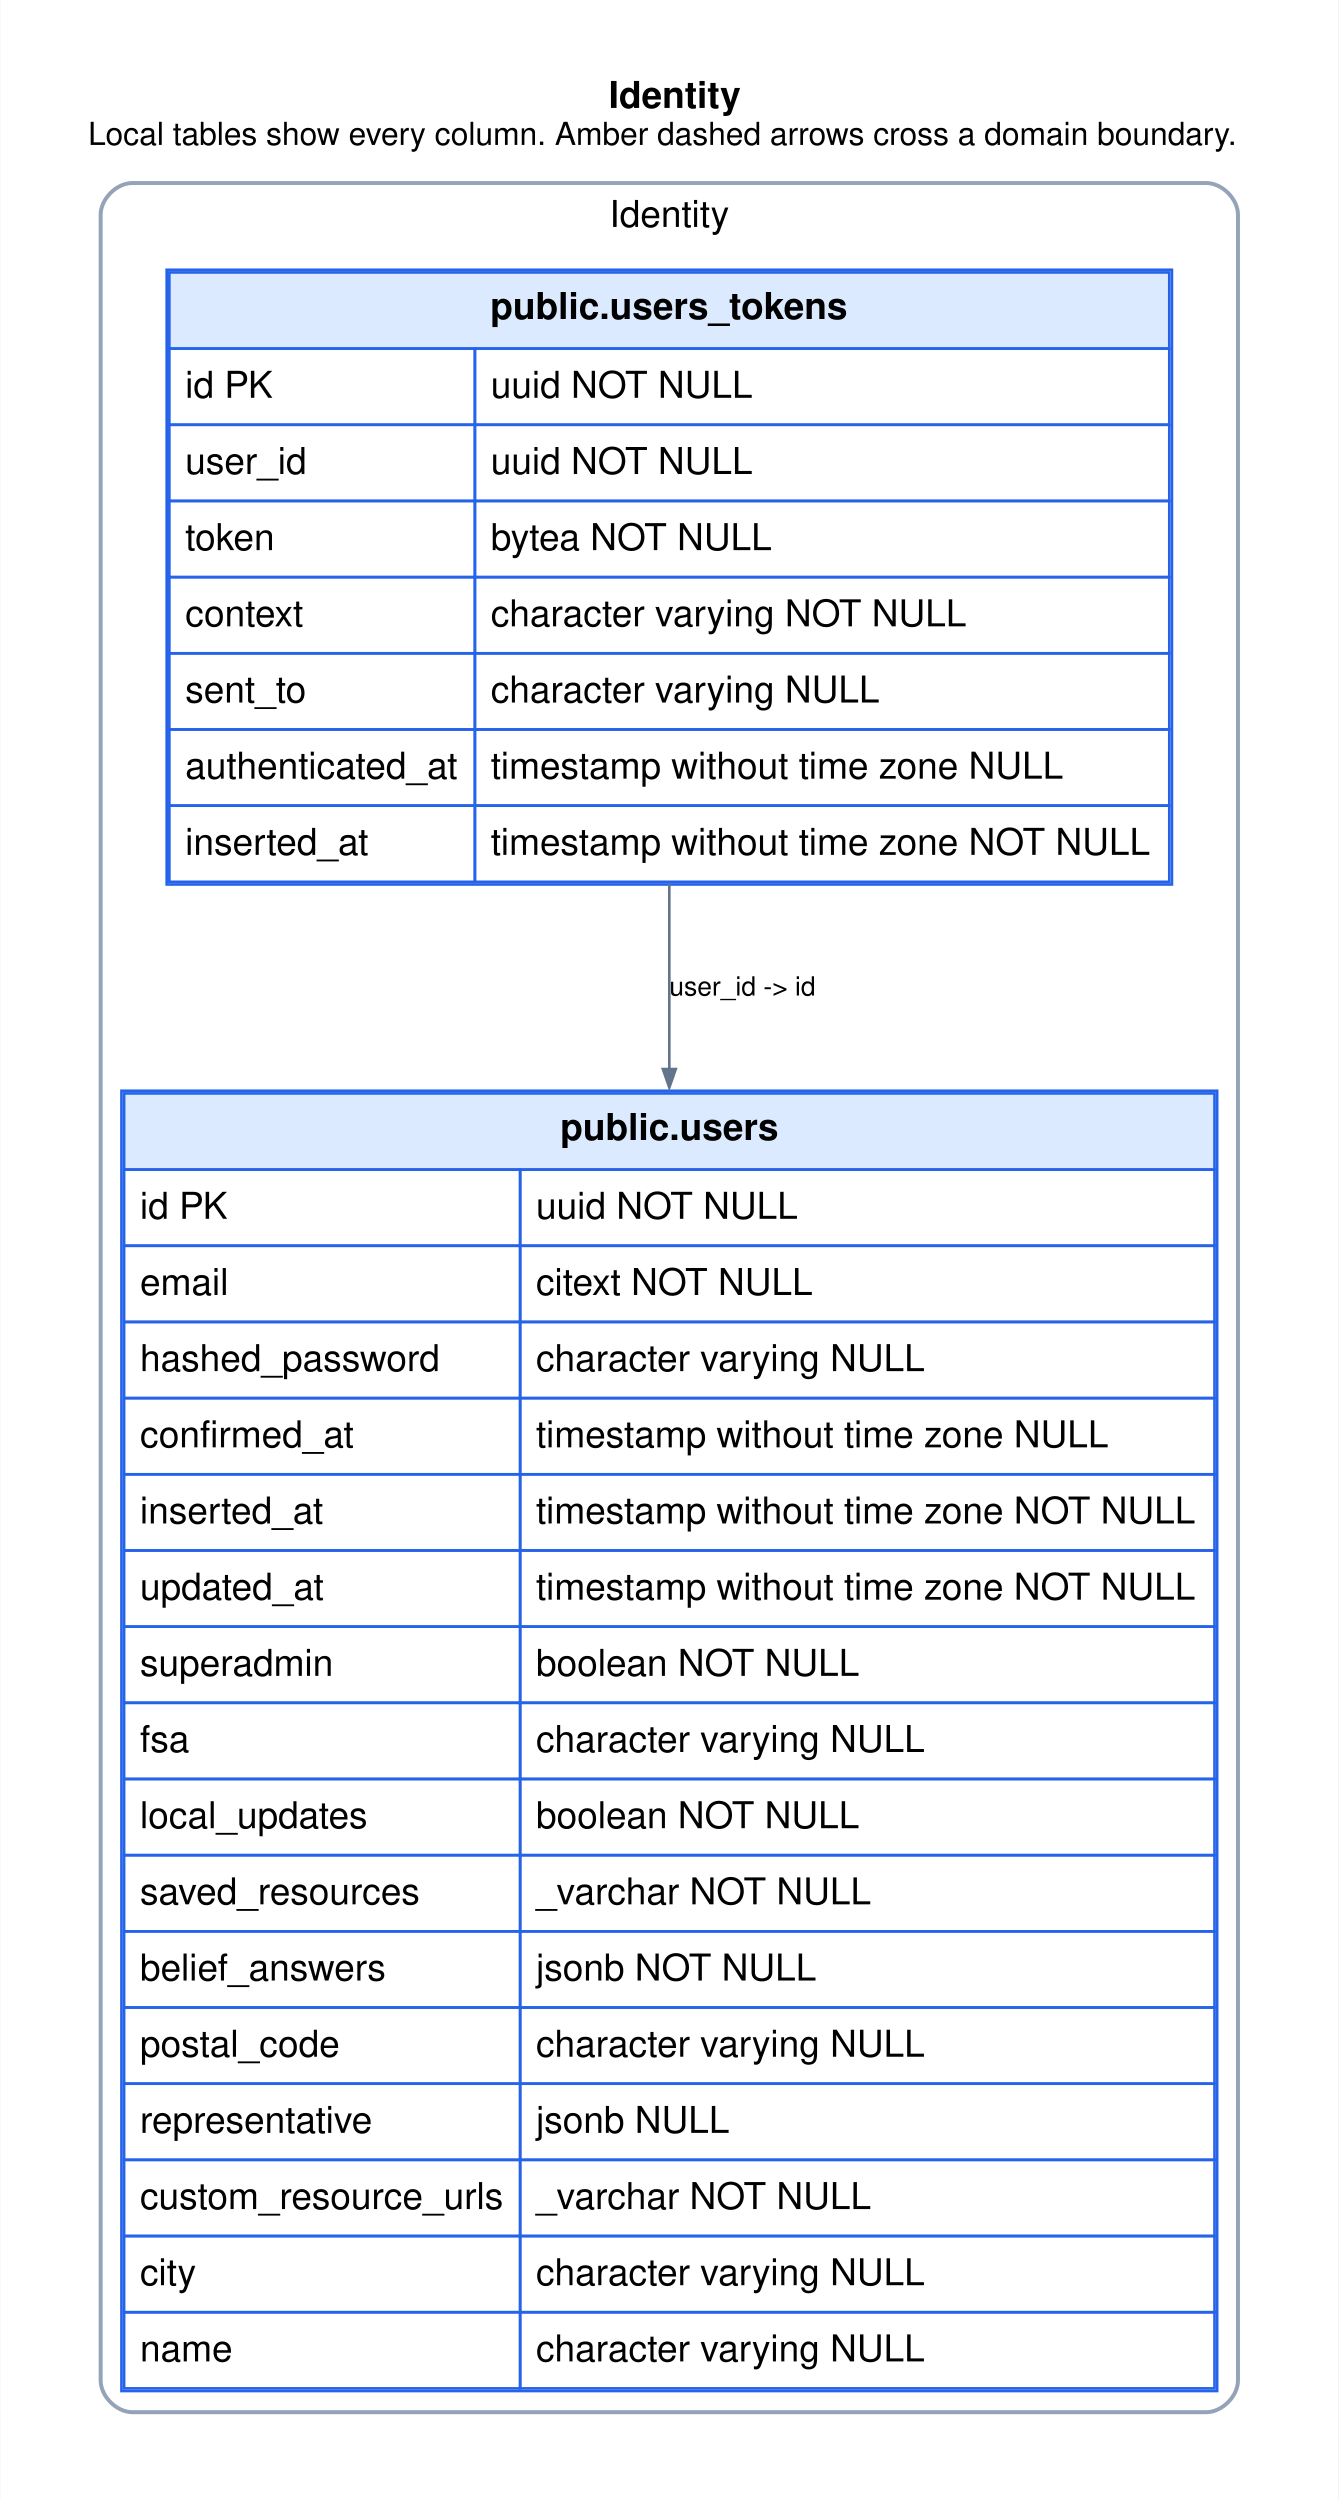
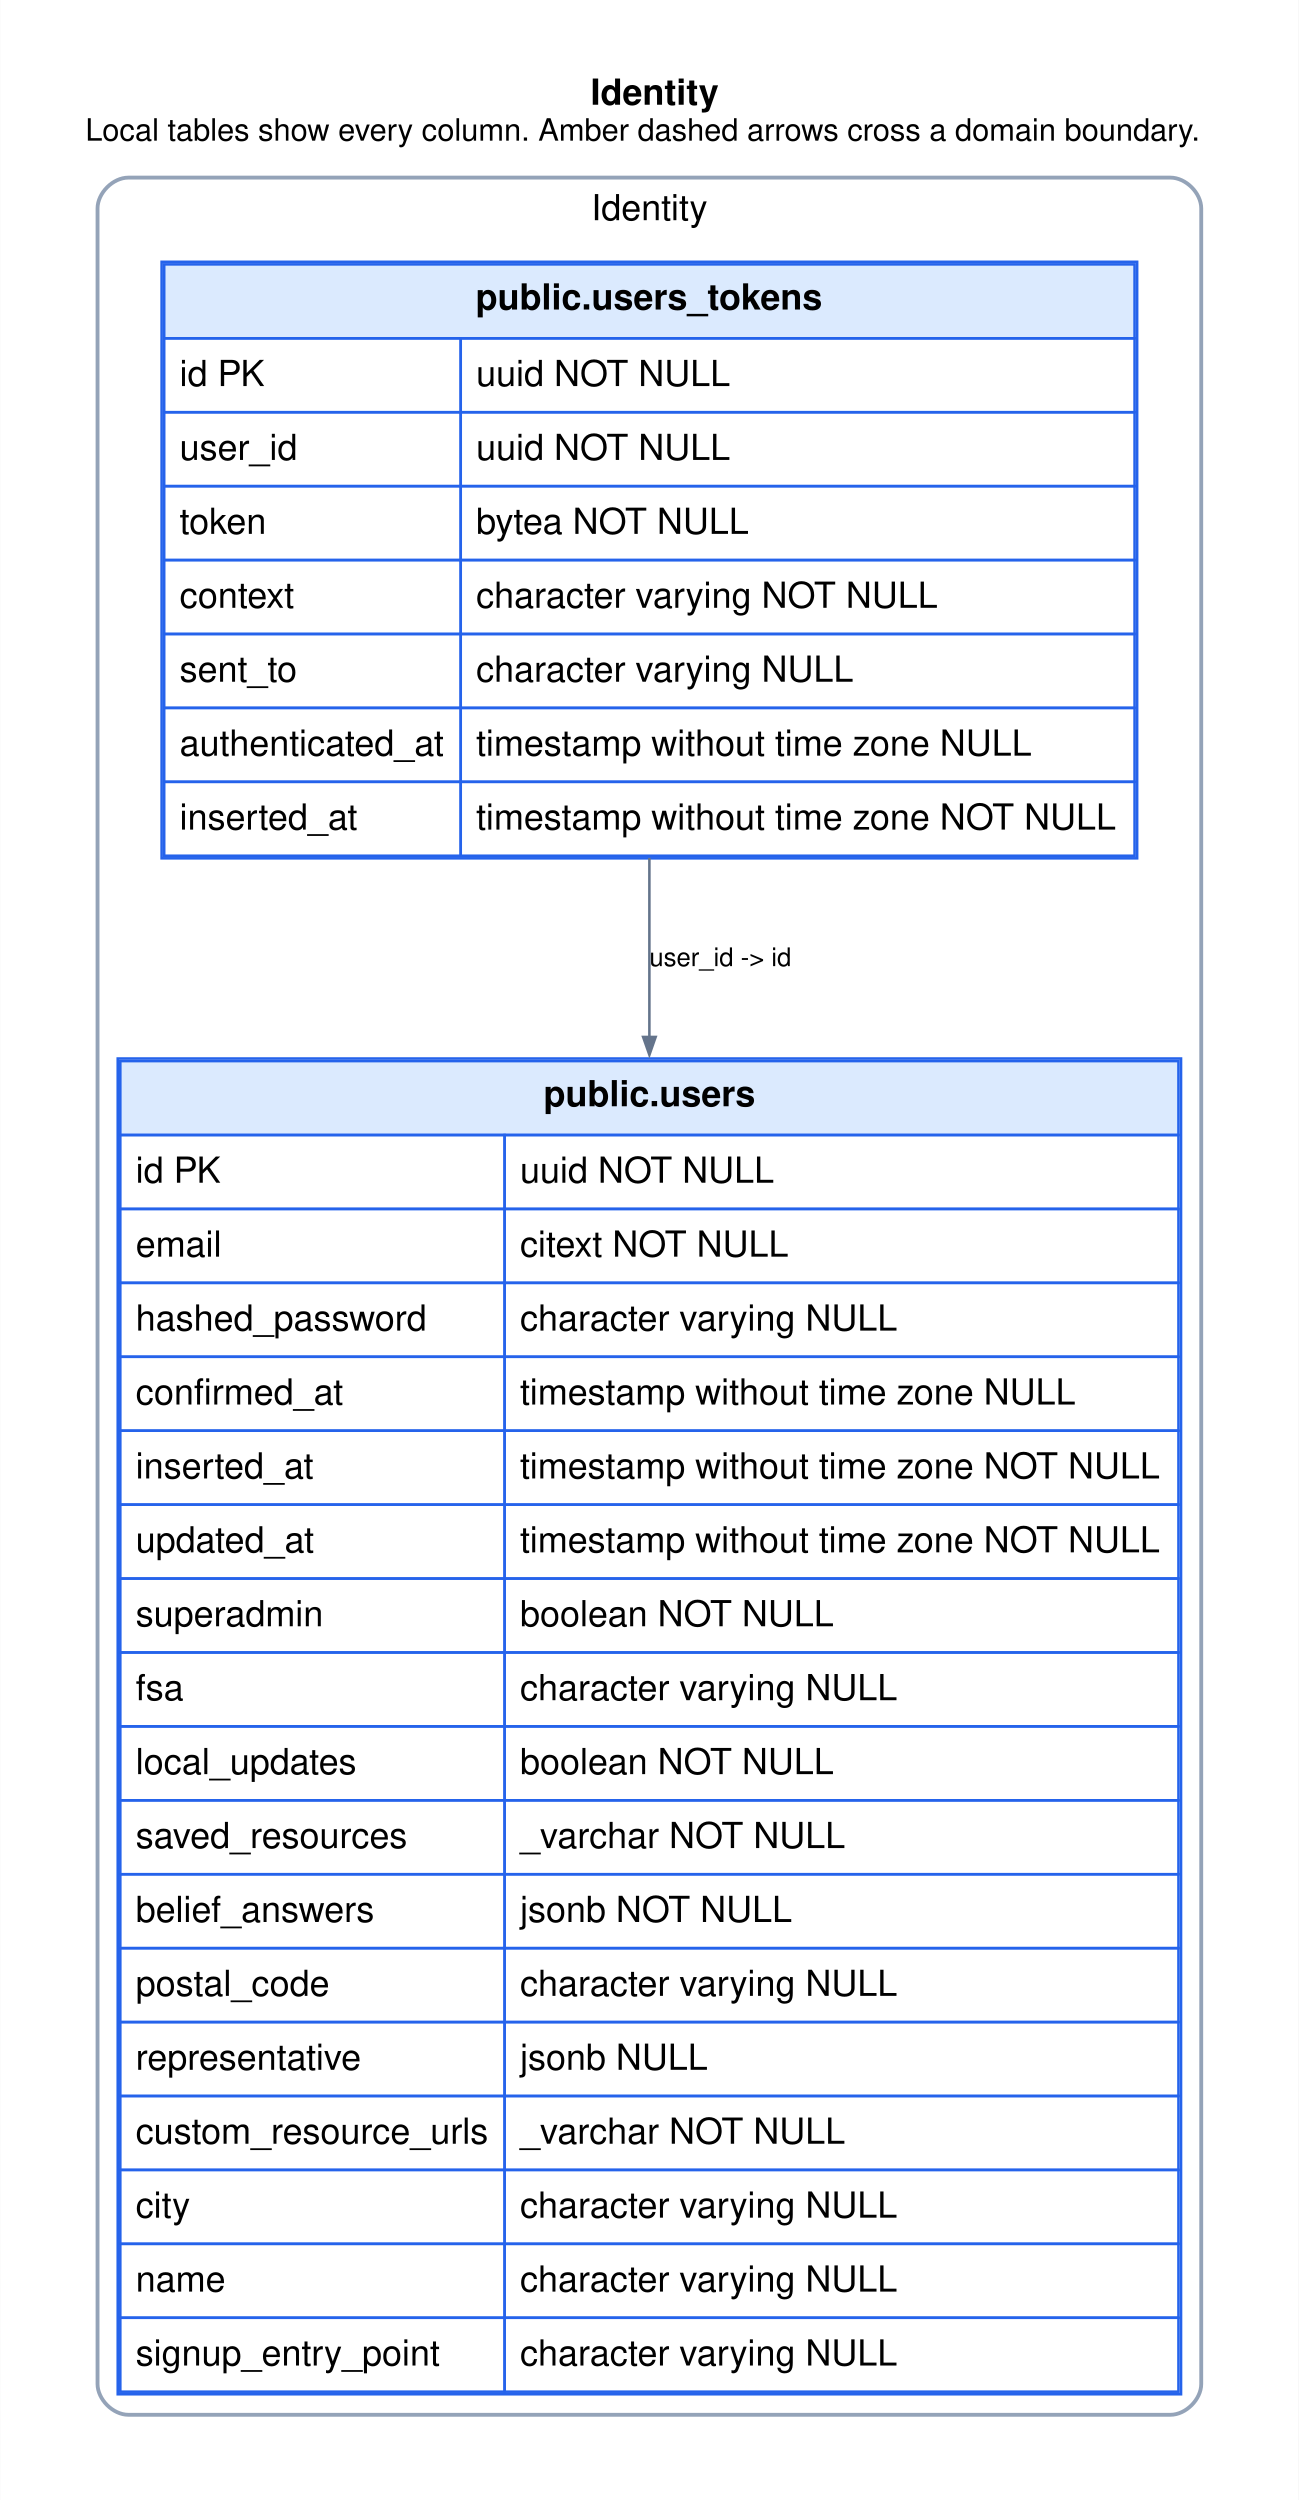
- <svg xmlns="http://www.w3.org/2000/svg" width="506pt" height="945pt" viewBox="0.00 0.00 505.84 945.20">
-   <g id="graph0" class="graph" transform="scale(1 1) rotate(0) translate(25.2 920)">
-     <polygon fill="white" stroke="none" points="-25.2,25.2 -25.2,-920 480.64,-920 480.64,25.2 -25.2,25.2" />
-     <text text-anchor="start" x="200.89" y="-879.2" font-family="Helvetica,sans-Serif" font-size="14.00"> </text>
-     <text text-anchor="start" x="204.78" y="-879.2" font-family="Helvetica,sans-Serif" font-weight="bold" font-size="14.00">Identity</text>
-     <text text-anchor="start" x="8" y="-865.2" font-family="Helvetica,sans-Serif" font-size="12.00">Local tables show every column. Amber dashed arrows cross a domain boundary.</text>
-     <text text-anchor="start" x="443.55" y="-865.2" font-family="Helvetica,sans-Serif" font-size="14.00"> </text>
+ <svg xmlns="http://www.w3.org/2000/svg" width="506pt" height="974pt" viewBox="0.00 0.00 505.84 974.00">
+   <g id="graph0" class="graph" transform="scale(1 1) rotate(0) translate(25.2 948.8)">
+     <polygon fill="white" stroke="none" points="-25.2,25.2 -25.2,-948.8 480.64,-948.8 480.64,25.2 -25.2,25.2" />
+     <text text-anchor="start" x="200.89" y="-908" font-family="Helvetica,sans-Serif" font-size="14.00"> </text>
+     <text text-anchor="start" x="204.78" y="-908" font-family="Helvetica,sans-Serif" font-weight="bold" font-size="14.00">Identity</text>
+     <text text-anchor="start" x="8" y="-894" font-family="Helvetica,sans-Serif" font-size="12.00">Local tables show every column. Amber dashed arrows cross a domain boundary.</text>
+     <text text-anchor="start" x="443.55" y="-894" font-family="Helvetica,sans-Serif" font-size="14.00"> </text>
    <g id="clust1" class="cluster">
-       <path fill="white" stroke="#94a3b8" stroke-width="1.5" d="M24.72,-8C24.72,-8 430.72,-8 430.72,-8 436.72,-8 442.72,-14 442.72,-20 442.72,-20 442.72,-838.8 442.72,-838.8 442.72,-844.8 436.72,-850.8 430.72,-850.8 430.72,-850.8 24.72,-850.8 24.72,-850.8 18.72,-850.8 12.72,-844.8 12.72,-838.8 12.72,-838.8 12.72,-20 12.72,-20 12.72,-14 18.72,-8 24.72,-8" />
-       <text text-anchor="middle" x="227.72" y="-834.2" font-family="Helvetica,sans-Serif" font-size="14.00">Identity</text>
+       <path fill="white" stroke="#94a3b8" stroke-width="1.5" d="M24.72,-8C24.72,-8 430.72,-8 430.72,-8 436.72,-8 442.72,-14 442.72,-20 442.72,-20 442.72,-867.6 442.72,-867.6 442.72,-873.6 436.72,-879.6 430.72,-879.6 430.72,-879.6 24.72,-879.6 24.72,-879.6 18.72,-879.6 12.72,-873.6 12.72,-867.6 12.72,-867.6 12.72,-20 12.72,-20 12.72,-14 18.72,-8 24.72,-8" />
+       <text text-anchor="middle" x="227.72" y="-863" font-family="Helvetica,sans-Serif" font-size="14.00">Identity</text>
    </g>
    <g id="node1" class="node">
-       <polygon fill="#dbeafe" stroke="none" points="21.59,-477.8 21.59,-506.6 433.85,-506.6 433.85,-477.8 21.59,-477.8" />
-       <polygon fill="none" stroke="#2563eb" points="21.59,-477.8 21.59,-506.6 433.85,-506.6 433.85,-477.8 21.59,-477.8" />
-       <text text-anchor="start" x="186.49" y="-489" font-family="Helvetica,sans-Serif" font-weight="bold" font-size="14.00">public.users</text>
+       <polygon fill="#dbeafe" stroke="none" points="21.59,-506.6 21.59,-535.4 433.85,-535.4 433.85,-506.6 21.59,-506.6" />
+       <polygon fill="none" stroke="#2563eb" points="21.59,-506.6 21.59,-535.4 433.85,-535.4 433.85,-506.6 21.59,-506.6" />
+       <text text-anchor="start" x="186.49" y="-517.8" font-family="Helvetica,sans-Serif" font-weight="bold" font-size="14.00">public.users</text>
+       <polygon fill="none" stroke="#2563eb" points="21.59,-477.8 21.59,-506.6 171.32,-506.6 171.32,-477.8 21.59,-477.8" />
+       <text text-anchor="start" x="27.59" y="-488" font-family="Helvetica,sans-Serif" font-size="14.00">id PK</text>
+       <polygon fill="none" stroke="#2563eb" points="171.32,-477.8 171.32,-506.6 433.85,-506.6 433.85,-477.8 171.32,-477.8" />
+       <text text-anchor="start" x="177.32" y="-488" font-family="Helvetica,sans-Serif" font-size="14.00">uuid NOT NULL</text>
      <polygon fill="none" stroke="#2563eb" points="21.59,-449 21.59,-477.8 171.32,-477.8 171.32,-449 21.59,-449" />
-       <text text-anchor="start" x="27.59" y="-459.2" font-family="Helvetica,sans-Serif" font-size="14.00">id PK</text>
+       <text text-anchor="start" x="27.59" y="-459.2" font-family="Helvetica,sans-Serif" font-size="14.00">email</text>
      <polygon fill="none" stroke="#2563eb" points="171.32,-449 171.32,-477.8 433.85,-477.8 433.85,-449 171.32,-449" />
-       <text text-anchor="start" x="177.32" y="-459.2" font-family="Helvetica,sans-Serif" font-size="14.00">uuid NOT NULL</text>
+       <text text-anchor="start" x="177.32" y="-459.2" font-family="Helvetica,sans-Serif" font-size="14.00">citext NOT NULL</text>
      <polygon fill="none" stroke="#2563eb" points="21.59,-420.2 21.59,-449 171.32,-449 171.32,-420.2 21.59,-420.2" />
-       <text text-anchor="start" x="27.59" y="-430.4" font-family="Helvetica,sans-Serif" font-size="14.00">email</text>
+       <text text-anchor="start" x="27.59" y="-430.4" font-family="Helvetica,sans-Serif" font-size="14.00">hashed_password</text>
      <polygon fill="none" stroke="#2563eb" points="171.32,-420.2 171.32,-449 433.85,-449 433.85,-420.2 171.32,-420.2" />
-       <text text-anchor="start" x="177.32" y="-430.4" font-family="Helvetica,sans-Serif" font-size="14.00">citext NOT NULL</text>
+       <text text-anchor="start" x="177.32" y="-430.4" font-family="Helvetica,sans-Serif" font-size="14.00">character varying NULL</text>
      <polygon fill="none" stroke="#2563eb" points="21.59,-391.4 21.59,-420.2 171.32,-420.2 171.32,-391.4 21.59,-391.4" />
-       <text text-anchor="start" x="27.59" y="-401.6" font-family="Helvetica,sans-Serif" font-size="14.00">hashed_password</text>
+       <text text-anchor="start" x="27.59" y="-401.6" font-family="Helvetica,sans-Serif" font-size="14.00">confirmed_at</text>
      <polygon fill="none" stroke="#2563eb" points="171.32,-391.4 171.32,-420.2 433.85,-420.2 433.85,-391.4 171.32,-391.4" />
-       <text text-anchor="start" x="177.32" y="-401.6" font-family="Helvetica,sans-Serif" font-size="14.00">character varying NULL</text>
+       <text text-anchor="start" x="177.32" y="-401.6" font-family="Helvetica,sans-Serif" font-size="14.00">timestamp without time zone NULL</text>
      <polygon fill="none" stroke="#2563eb" points="21.59,-362.6 21.59,-391.4 171.32,-391.4 171.32,-362.6 21.59,-362.6" />
-       <text text-anchor="start" x="27.59" y="-372.8" font-family="Helvetica,sans-Serif" font-size="14.00">confirmed_at</text>
+       <text text-anchor="start" x="27.59" y="-372.8" font-family="Helvetica,sans-Serif" font-size="14.00">inserted_at</text>
      <polygon fill="none" stroke="#2563eb" points="171.32,-362.6 171.32,-391.4 433.85,-391.4 433.85,-362.6 171.32,-362.6" />
-       <text text-anchor="start" x="177.32" y="-372.8" font-family="Helvetica,sans-Serif" font-size="14.00">timestamp without time zone NULL</text>
+       <text text-anchor="start" x="177.32" y="-372.8" font-family="Helvetica,sans-Serif" font-size="14.00">timestamp without time zone NOT NULL</text>
      <polygon fill="none" stroke="#2563eb" points="21.59,-333.8 21.59,-362.6 171.32,-362.6 171.32,-333.8 21.59,-333.8" />
-       <text text-anchor="start" x="27.59" y="-344" font-family="Helvetica,sans-Serif" font-size="14.00">inserted_at</text>
+       <text text-anchor="start" x="27.59" y="-344" font-family="Helvetica,sans-Serif" font-size="14.00">updated_at</text>
      <polygon fill="none" stroke="#2563eb" points="171.32,-333.8 171.32,-362.6 433.85,-362.6 433.85,-333.8 171.32,-333.8" />
      <text text-anchor="start" x="177.32" y="-344" font-family="Helvetica,sans-Serif" font-size="14.00">timestamp without time zone NOT NULL</text>
      <polygon fill="none" stroke="#2563eb" points="21.59,-305 21.59,-333.8 171.32,-333.8 171.32,-305 21.59,-305" />
-       <text text-anchor="start" x="27.59" y="-315.2" font-family="Helvetica,sans-Serif" font-size="14.00">updated_at</text>
+       <text text-anchor="start" x="27.59" y="-315.2" font-family="Helvetica,sans-Serif" font-size="14.00">superadmin</text>
      <polygon fill="none" stroke="#2563eb" points="171.32,-305 171.32,-333.8 433.85,-333.8 433.85,-305 171.32,-305" />
-       <text text-anchor="start" x="177.32" y="-315.2" font-family="Helvetica,sans-Serif" font-size="14.00">timestamp without time zone NOT NULL</text>
+       <text text-anchor="start" x="177.32" y="-315.2" font-family="Helvetica,sans-Serif" font-size="14.00">boolean NOT NULL</text>
      <polygon fill="none" stroke="#2563eb" points="21.59,-276.2 21.59,-305 171.32,-305 171.32,-276.2 21.59,-276.2" />
-       <text text-anchor="start" x="27.59" y="-286.4" font-family="Helvetica,sans-Serif" font-size="14.00">superadmin</text>
+       <text text-anchor="start" x="27.59" y="-286.4" font-family="Helvetica,sans-Serif" font-size="14.00">fsa</text>
      <polygon fill="none" stroke="#2563eb" points="171.32,-276.2 171.32,-305 433.85,-305 433.85,-276.2 171.32,-276.2" />
-       <text text-anchor="start" x="177.32" y="-286.4" font-family="Helvetica,sans-Serif" font-size="14.00">boolean NOT NULL</text>
+       <text text-anchor="start" x="177.32" y="-286.4" font-family="Helvetica,sans-Serif" font-size="14.00">character varying NULL</text>
      <polygon fill="none" stroke="#2563eb" points="21.59,-247.4 21.59,-276.2 171.32,-276.2 171.32,-247.4 21.59,-247.4" />
-       <text text-anchor="start" x="27.59" y="-257.6" font-family="Helvetica,sans-Serif" font-size="14.00">fsa</text>
+       <text text-anchor="start" x="27.59" y="-257.6" font-family="Helvetica,sans-Serif" font-size="14.00">local_updates</text>
      <polygon fill="none" stroke="#2563eb" points="171.32,-247.4 171.32,-276.2 433.85,-276.2 433.85,-247.4 171.32,-247.4" />
-       <text text-anchor="start" x="177.32" y="-257.6" font-family="Helvetica,sans-Serif" font-size="14.00">character varying NULL</text>
+       <text text-anchor="start" x="177.32" y="-257.6" font-family="Helvetica,sans-Serif" font-size="14.00">boolean NOT NULL</text>
      <polygon fill="none" stroke="#2563eb" points="21.59,-218.6 21.59,-247.4 171.32,-247.4 171.32,-218.6 21.59,-218.6" />
-       <text text-anchor="start" x="27.59" y="-228.8" font-family="Helvetica,sans-Serif" font-size="14.00">local_updates</text>
+       <text text-anchor="start" x="27.59" y="-228.8" font-family="Helvetica,sans-Serif" font-size="14.00">saved_resources</text>
      <polygon fill="none" stroke="#2563eb" points="171.32,-218.6 171.32,-247.4 433.85,-247.4 433.85,-218.6 171.32,-218.6" />
-       <text text-anchor="start" x="177.32" y="-228.8" font-family="Helvetica,sans-Serif" font-size="14.00">boolean NOT NULL</text>
+       <text text-anchor="start" x="177.32" y="-228.8" font-family="Helvetica,sans-Serif" font-size="14.00">_varchar NOT NULL</text>
      <polygon fill="none" stroke="#2563eb" points="21.59,-189.8 21.59,-218.6 171.32,-218.6 171.32,-189.8 21.59,-189.8" />
-       <text text-anchor="start" x="27.59" y="-200" font-family="Helvetica,sans-Serif" font-size="14.00">saved_resources</text>
+       <text text-anchor="start" x="27.59" y="-200" font-family="Helvetica,sans-Serif" font-size="14.00">belief_answers</text>
      <polygon fill="none" stroke="#2563eb" points="171.32,-189.8 171.32,-218.6 433.85,-218.6 433.85,-189.8 171.32,-189.8" />
-       <text text-anchor="start" x="177.32" y="-200" font-family="Helvetica,sans-Serif" font-size="14.00">_varchar NOT NULL</text>
+       <text text-anchor="start" x="177.32" y="-200" font-family="Helvetica,sans-Serif" font-size="14.00">jsonb NOT NULL</text>
      <polygon fill="none" stroke="#2563eb" points="21.59,-161 21.59,-189.8 171.32,-189.8 171.32,-161 21.59,-161" />
-       <text text-anchor="start" x="27.59" y="-171.2" font-family="Helvetica,sans-Serif" font-size="14.00">belief_answers</text>
+       <text text-anchor="start" x="27.59" y="-171.2" font-family="Helvetica,sans-Serif" font-size="14.00">postal_code</text>
      <polygon fill="none" stroke="#2563eb" points="171.32,-161 171.32,-189.8 433.85,-189.8 433.85,-161 171.32,-161" />
-       <text text-anchor="start" x="177.32" y="-171.2" font-family="Helvetica,sans-Serif" font-size="14.00">jsonb NOT NULL</text>
+       <text text-anchor="start" x="177.32" y="-171.2" font-family="Helvetica,sans-Serif" font-size="14.00">character varying NULL</text>
      <polygon fill="none" stroke="#2563eb" points="21.59,-132.2 21.59,-161 171.32,-161 171.32,-132.2 21.59,-132.2" />
-       <text text-anchor="start" x="27.59" y="-142.4" font-family="Helvetica,sans-Serif" font-size="14.00">postal_code</text>
+       <text text-anchor="start" x="27.59" y="-142.4" font-family="Helvetica,sans-Serif" font-size="14.00">representative</text>
      <polygon fill="none" stroke="#2563eb" points="171.32,-132.2 171.32,-161 433.85,-161 433.85,-132.2 171.32,-132.2" />
-       <text text-anchor="start" x="177.32" y="-142.4" font-family="Helvetica,sans-Serif" font-size="14.00">character varying NULL</text>
+       <text text-anchor="start" x="177.32" y="-142.4" font-family="Helvetica,sans-Serif" font-size="14.00">jsonb NULL</text>
      <polygon fill="none" stroke="#2563eb" points="21.59,-103.4 21.59,-132.2 171.32,-132.2 171.32,-103.4 21.59,-103.4" />
-       <text text-anchor="start" x="27.59" y="-113.6" font-family="Helvetica,sans-Serif" font-size="14.00">representative</text>
+       <text text-anchor="start" x="27.59" y="-113.6" font-family="Helvetica,sans-Serif" font-size="14.00">custom_resource_urls</text>
      <polygon fill="none" stroke="#2563eb" points="171.32,-103.4 171.32,-132.2 433.85,-132.2 433.85,-103.4 171.32,-103.4" />
-       <text text-anchor="start" x="177.32" y="-113.6" font-family="Helvetica,sans-Serif" font-size="14.00">jsonb NULL</text>
+       <text text-anchor="start" x="177.32" y="-113.6" font-family="Helvetica,sans-Serif" font-size="14.00">_varchar NOT NULL</text>
      <polygon fill="none" stroke="#2563eb" points="21.59,-74.6 21.59,-103.4 171.32,-103.4 171.32,-74.6 21.59,-74.6" />
-       <text text-anchor="start" x="27.59" y="-84.8" font-family="Helvetica,sans-Serif" font-size="14.00">custom_resource_urls</text>
+       <text text-anchor="start" x="27.59" y="-84.8" font-family="Helvetica,sans-Serif" font-size="14.00">city</text>
      <polygon fill="none" stroke="#2563eb" points="171.32,-74.6 171.32,-103.4 433.85,-103.4 433.85,-74.6 171.32,-74.6" />
-       <text text-anchor="start" x="177.32" y="-84.8" font-family="Helvetica,sans-Serif" font-size="14.00">_varchar NOT NULL</text>
+       <text text-anchor="start" x="177.32" y="-84.8" font-family="Helvetica,sans-Serif" font-size="14.00">character varying NULL</text>
      <polygon fill="none" stroke="#2563eb" points="21.59,-45.8 21.59,-74.6 171.32,-74.6 171.32,-45.8 21.59,-45.8" />
-       <text text-anchor="start" x="27.59" y="-56" font-family="Helvetica,sans-Serif" font-size="14.00">city</text>
+       <text text-anchor="start" x="27.59" y="-56" font-family="Helvetica,sans-Serif" font-size="14.00">name</text>
      <polygon fill="none" stroke="#2563eb" points="171.32,-45.8 171.32,-74.6 433.85,-74.6 433.85,-45.8 171.32,-45.8" />
      <text text-anchor="start" x="177.32" y="-56" font-family="Helvetica,sans-Serif" font-size="14.00">character varying NULL</text>
      <polygon fill="none" stroke="#2563eb" points="21.59,-17 21.59,-45.8 171.32,-45.8 171.32,-17 21.59,-17" />
-       <text text-anchor="start" x="27.59" y="-27.2" font-family="Helvetica,sans-Serif" font-size="14.00">name</text>
+       <text text-anchor="start" x="27.59" y="-27.2" font-family="Helvetica,sans-Serif" font-size="14.00">signup_entry_point</text>
      <polygon fill="none" stroke="#2563eb" points="171.32,-17 171.32,-45.8 433.85,-45.8 433.85,-17 171.32,-17" />
      <text text-anchor="start" x="177.32" y="-27.2" font-family="Helvetica,sans-Serif" font-size="14.00">character varying NULL</text>
-       <polygon fill="none" stroke="#2563eb" points="20.59,-16 20.59,-507.6 434.85,-507.6 434.85,-16 20.59,-16" />
+       <polygon fill="none" stroke="#2563eb" points="20.59,-16 20.59,-536.4 434.85,-536.4 434.85,-16 20.59,-16" />
    </g>
    <g id="node2" class="node">
-       <polygon fill="#dbeafe" stroke="none" points="38.69,-788.2 38.69,-817 416.75,-817 416.75,-788.2 38.69,-788.2" />
-       <polygon fill="none" stroke="#2563eb" points="38.69,-788.2 38.69,-817 416.75,-817 416.75,-788.2 38.69,-788.2" />
-       <text text-anchor="start" x="160.03" y="-799.4" font-family="Helvetica,sans-Serif" font-weight="bold" font-size="14.00">public.users_tokens</text>
+       <polygon fill="#dbeafe" stroke="none" points="38.69,-817 38.69,-845.8 416.75,-845.8 416.75,-817 38.69,-817" />
+       <polygon fill="none" stroke="#2563eb" points="38.69,-817 38.69,-845.8 416.75,-845.8 416.75,-817 38.69,-817" />
+       <text text-anchor="start" x="160.03" y="-828.2" font-family="Helvetica,sans-Serif" font-weight="bold" font-size="14.00">public.users_tokens</text>
+       <polygon fill="none" stroke="#2563eb" points="38.69,-788.2 38.69,-817 154.22,-817 154.22,-788.2 38.69,-788.2" />
+       <text text-anchor="start" x="44.69" y="-798.4" font-family="Helvetica,sans-Serif" font-size="14.00">id PK</text>
+       <polygon fill="none" stroke="#2563eb" points="154.22,-788.2 154.22,-817 416.75,-817 416.75,-788.2 154.22,-788.2" />
+       <text text-anchor="start" x="160.22" y="-798.4" font-family="Helvetica,sans-Serif" font-size="14.00">uuid NOT NULL</text>
      <polygon fill="none" stroke="#2563eb" points="38.69,-759.4 38.69,-788.2 154.22,-788.2 154.22,-759.4 38.69,-759.4" />
-       <text text-anchor="start" x="44.69" y="-769.6" font-family="Helvetica,sans-Serif" font-size="14.00">id PK</text>
+       <text text-anchor="start" x="44.69" y="-769.6" font-family="Helvetica,sans-Serif" font-size="14.00">user_id</text>
      <polygon fill="none" stroke="#2563eb" points="154.22,-759.4 154.22,-788.2 416.75,-788.2 416.75,-759.4 154.22,-759.4" />
      <text text-anchor="start" x="160.22" y="-769.6" font-family="Helvetica,sans-Serif" font-size="14.00">uuid NOT NULL</text>
      <polygon fill="none" stroke="#2563eb" points="38.69,-730.6 38.69,-759.4 154.22,-759.4 154.22,-730.6 38.69,-730.6" />
-       <text text-anchor="start" x="44.69" y="-740.8" font-family="Helvetica,sans-Serif" font-size="14.00">user_id</text>
+       <text text-anchor="start" x="44.69" y="-740.8" font-family="Helvetica,sans-Serif" font-size="14.00">token</text>
      <polygon fill="none" stroke="#2563eb" points="154.22,-730.6 154.22,-759.4 416.75,-759.4 416.75,-730.6 154.22,-730.6" />
-       <text text-anchor="start" x="160.22" y="-740.8" font-family="Helvetica,sans-Serif" font-size="14.00">uuid NOT NULL</text>
+       <text text-anchor="start" x="160.22" y="-740.8" font-family="Helvetica,sans-Serif" font-size="14.00">bytea NOT NULL</text>
      <polygon fill="none" stroke="#2563eb" points="38.69,-701.8 38.69,-730.6 154.22,-730.6 154.22,-701.8 38.69,-701.8" />
-       <text text-anchor="start" x="44.69" y="-712" font-family="Helvetica,sans-Serif" font-size="14.00">token</text>
+       <text text-anchor="start" x="44.69" y="-712" font-family="Helvetica,sans-Serif" font-size="14.00">context</text>
      <polygon fill="none" stroke="#2563eb" points="154.22,-701.8 154.22,-730.6 416.75,-730.6 416.75,-701.8 154.22,-701.8" />
-       <text text-anchor="start" x="160.22" y="-712" font-family="Helvetica,sans-Serif" font-size="14.00">bytea NOT NULL</text>
+       <text text-anchor="start" x="160.22" y="-712" font-family="Helvetica,sans-Serif" font-size="14.00">character varying NOT NULL</text>
      <polygon fill="none" stroke="#2563eb" points="38.69,-673 38.69,-701.8 154.22,-701.8 154.22,-673 38.69,-673" />
-       <text text-anchor="start" x="44.69" y="-683.2" font-family="Helvetica,sans-Serif" font-size="14.00">context</text>
+       <text text-anchor="start" x="44.69" y="-683.2" font-family="Helvetica,sans-Serif" font-size="14.00">sent_to</text>
      <polygon fill="none" stroke="#2563eb" points="154.22,-673 154.22,-701.8 416.75,-701.8 416.75,-673 154.22,-673" />
-       <text text-anchor="start" x="160.22" y="-683.2" font-family="Helvetica,sans-Serif" font-size="14.00">character varying NOT NULL</text>
+       <text text-anchor="start" x="160.22" y="-683.2" font-family="Helvetica,sans-Serif" font-size="14.00">character varying NULL</text>
      <polygon fill="none" stroke="#2563eb" points="38.69,-644.2 38.69,-673 154.22,-673 154.22,-644.2 38.69,-644.2" />
-       <text text-anchor="start" x="44.69" y="-654.4" font-family="Helvetica,sans-Serif" font-size="14.00">sent_to</text>
+       <text text-anchor="start" x="44.69" y="-654.4" font-family="Helvetica,sans-Serif" font-size="14.00">authenticated_at</text>
      <polygon fill="none" stroke="#2563eb" points="154.22,-644.2 154.22,-673 416.75,-673 416.75,-644.2 154.22,-644.2" />
-       <text text-anchor="start" x="160.22" y="-654.4" font-family="Helvetica,sans-Serif" font-size="14.00">character varying NULL</text>
+       <text text-anchor="start" x="160.22" y="-654.4" font-family="Helvetica,sans-Serif" font-size="14.00">timestamp without time zone NULL</text>
      <polygon fill="none" stroke="#2563eb" points="38.69,-615.4 38.69,-644.2 154.22,-644.2 154.22,-615.4 38.69,-615.4" />
-       <text text-anchor="start" x="44.69" y="-625.6" font-family="Helvetica,sans-Serif" font-size="14.00">authenticated_at</text>
+       <text text-anchor="start" x="44.69" y="-625.6" font-family="Helvetica,sans-Serif" font-size="14.00">inserted_at</text>
      <polygon fill="none" stroke="#2563eb" points="154.22,-615.4 154.22,-644.2 416.75,-644.2 416.75,-615.4 154.22,-615.4" />
-       <text text-anchor="start" x="160.22" y="-625.6" font-family="Helvetica,sans-Serif" font-size="14.00">timestamp without time zone NULL</text>
-       <polygon fill="none" stroke="#2563eb" points="38.69,-586.6 38.69,-615.4 154.22,-615.4 154.22,-586.6 38.69,-586.6" />
-       <text text-anchor="start" x="44.69" y="-596.8" font-family="Helvetica,sans-Serif" font-size="14.00">inserted_at</text>
-       <polygon fill="none" stroke="#2563eb" points="154.22,-586.6 154.22,-615.4 416.75,-615.4 416.75,-586.6 154.22,-586.6" />
-       <text text-anchor="start" x="160.22" y="-596.8" font-family="Helvetica,sans-Serif" font-size="14.00">timestamp without time zone NOT NULL</text>
-       <polygon fill="none" stroke="#2563eb" points="37.69,-585.6 37.69,-818 417.75,-818 417.75,-585.6 37.69,-585.6" />
+       <text text-anchor="start" x="160.22" y="-625.6" font-family="Helvetica,sans-Serif" font-size="14.00">timestamp without time zone NOT NULL</text>
+       <polygon fill="none" stroke="#2563eb" points="37.69,-614.4 37.69,-846.8 417.75,-846.8 417.75,-614.4 37.69,-614.4" />
    </g>
    <g id="edge1" class="edge">
-       <path fill="none" stroke="#64748b" d="M227.72,-585.72C227.72,-563.75 227.72,-539.95 227.72,-515.59" />
-       <polygon fill="#64748b" stroke="#64748b" points="230.17,-515.82 227.72,-508.82 225.27,-515.82 230.17,-515.82" />
-       <text text-anchor="middle" x="255.37" y="-543.6" font-family="Helvetica,sans-Serif" font-size="10.00">user_id -&gt; id</text>
+       <path fill="none" stroke="#64748b" d="M227.72,-614.56C227.72,-592.69 227.72,-568.97 227.72,-544.59" />
+       <polygon fill="#64748b" stroke="#64748b" points="230.17,-544.81 227.72,-537.81 225.27,-544.81 230.17,-544.81" />
+       <text text-anchor="middle" x="255.37" y="-572.4" font-family="Helvetica,sans-Serif" font-size="10.00">user_id -&gt; id</text>
    </g>
  </g>
</svg>
